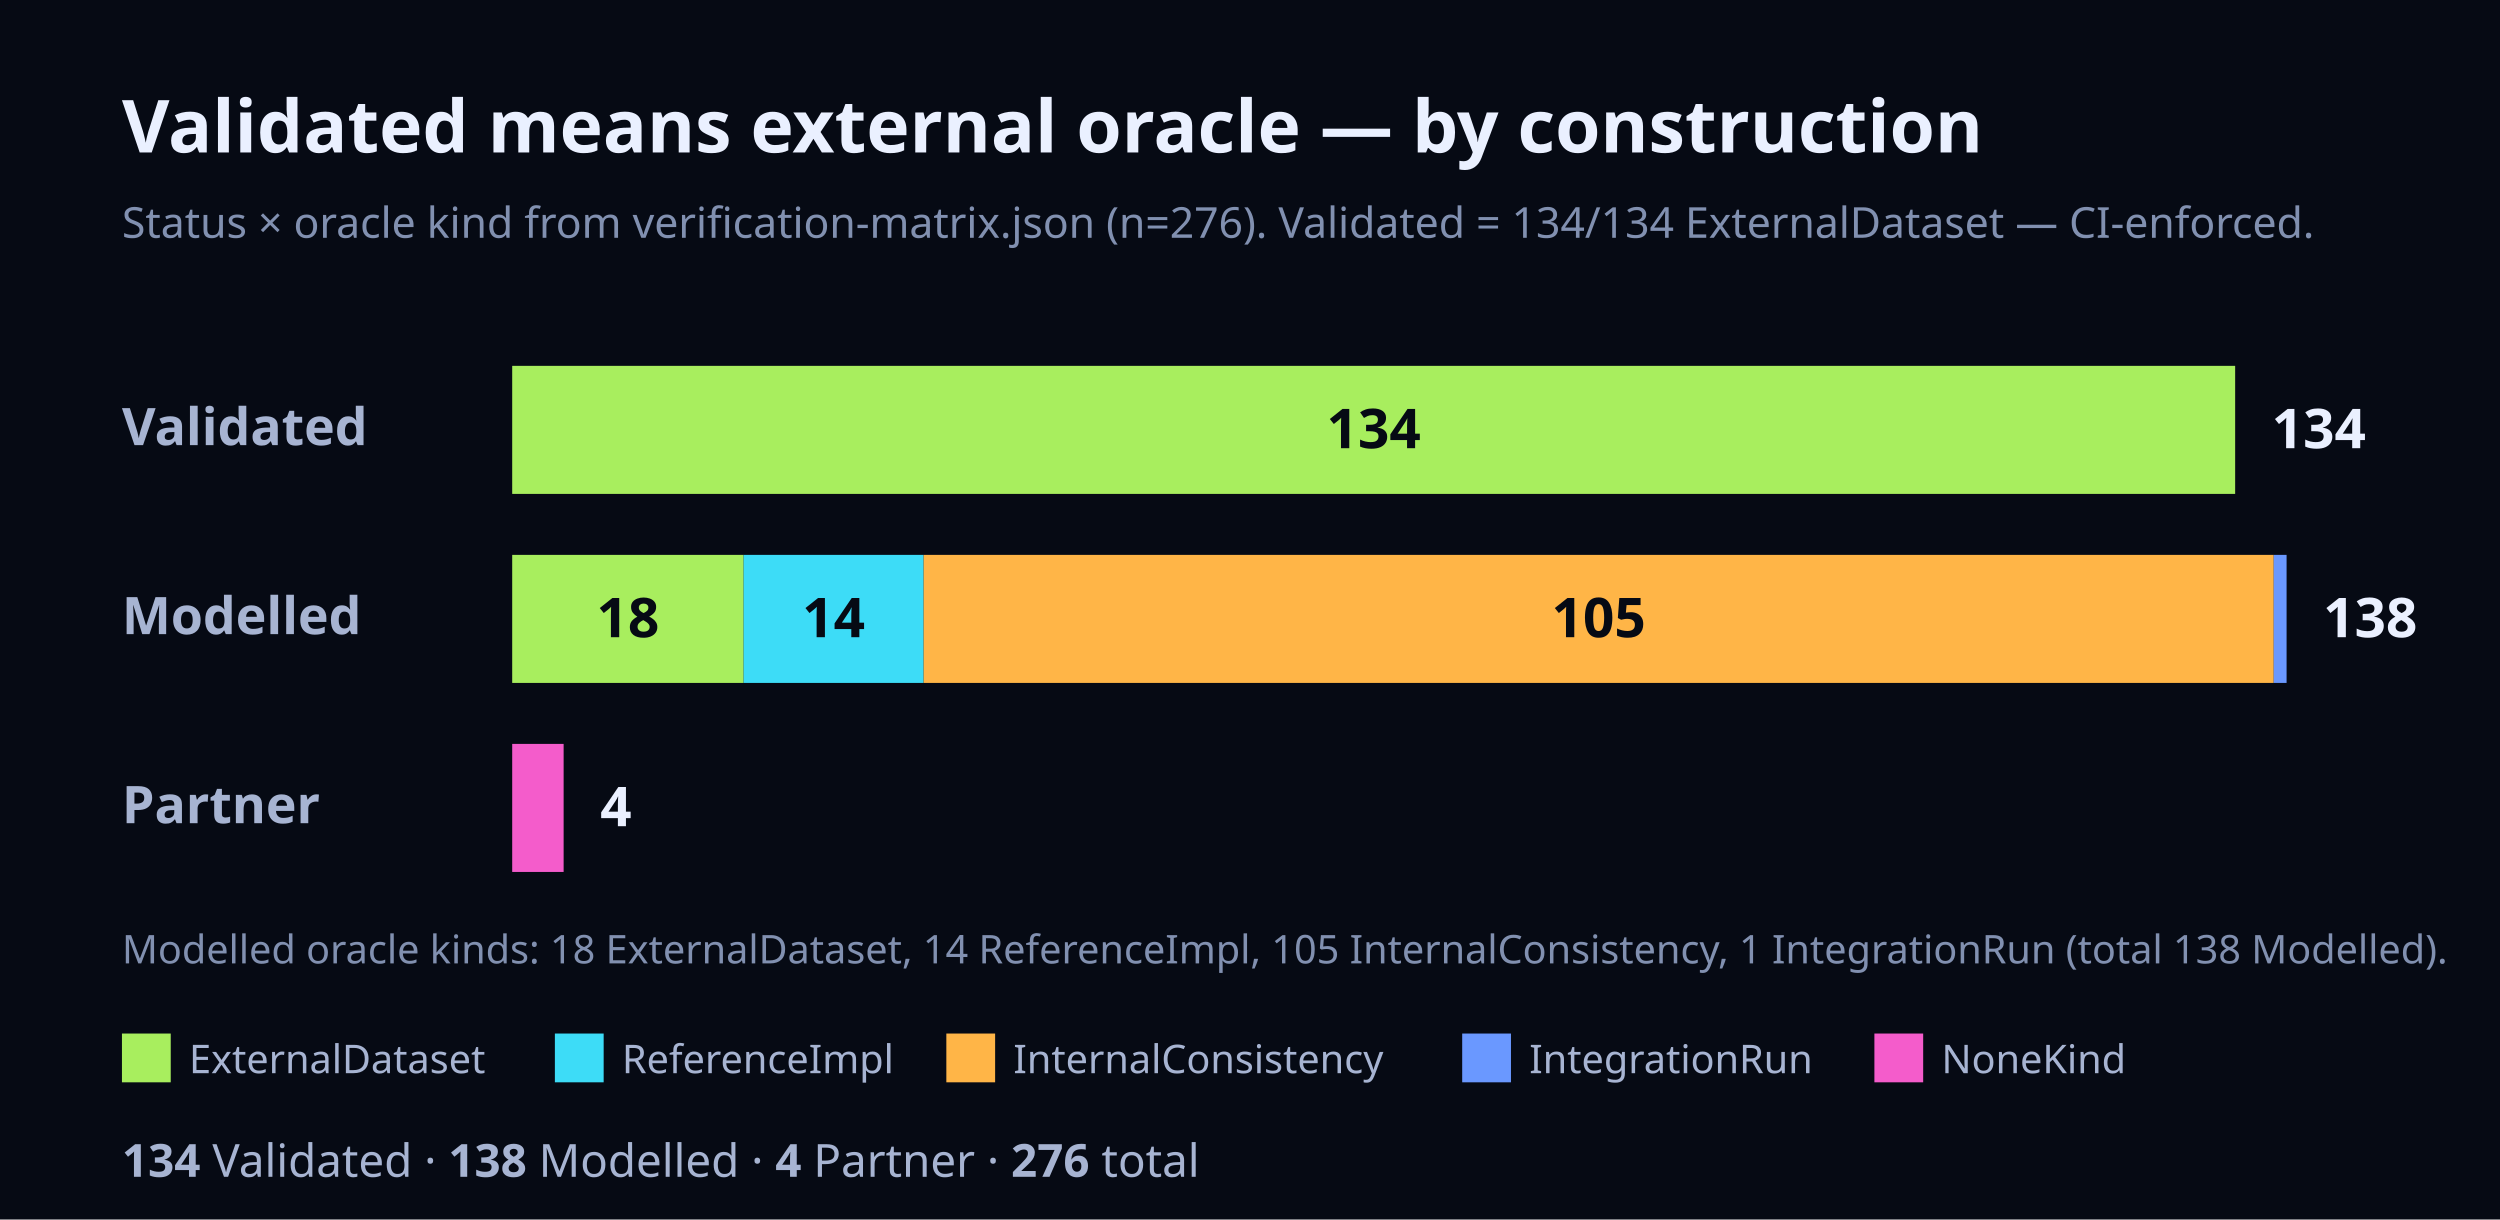
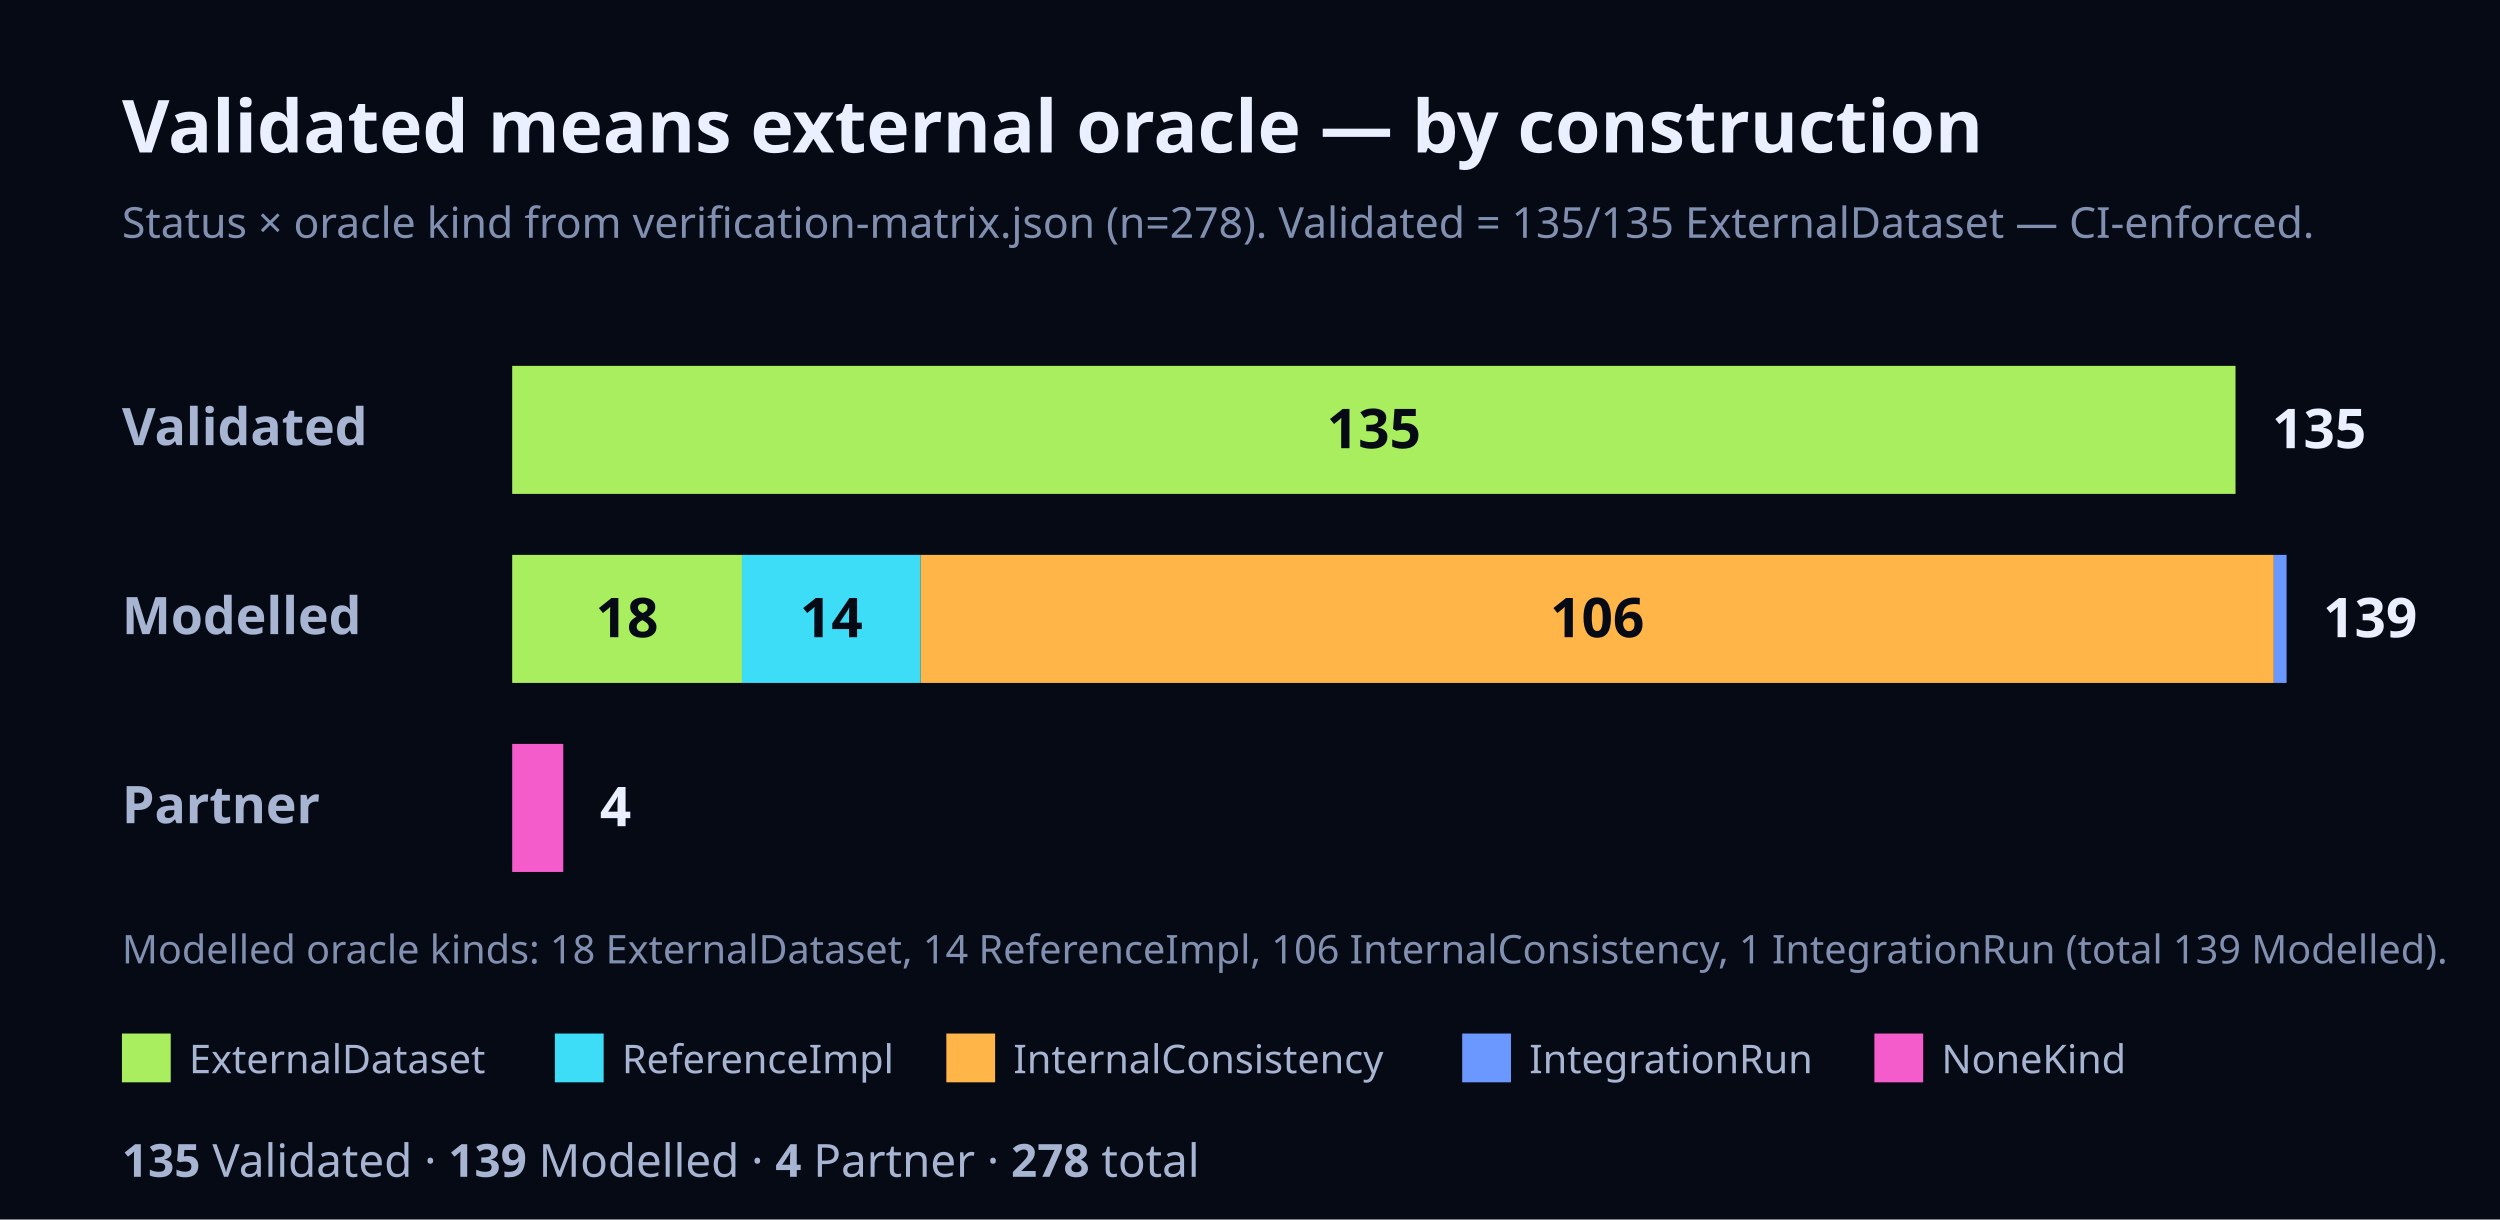
<svg xmlns="http://www.w3.org/2000/svg" width="820" height="400" viewBox="0 0 820 400" font-family="Geist, ui-sans-serif, system-ui, sans-serif">
  <rect x="0" y="0" width="820" height="400" fill="#060A14" />
  <text x="40" y="50" font-size="24" font-weight="700" fill="#EAF0FF">Validated means external oracle — by construction</text>
-   <text x="40" y="78" font-size="14" fill="#8190B0">Status × oracle kind from verification-matrix.json (n=276). Validated = 134/134 ExternalDataset — CI-enforced.</text>
+   <text x="40" y="78" font-size="14" fill="#8190B0">Status × oracle kind from verification-matrix.json (n=278). Validated = 135/135 ExternalDataset — CI-enforced.</text>
  <text x="40" y="146" font-size="17" font-weight="700" fill="#A7B4D2">Validated</text>
-   <rect x="168" y="120" width="565.13" height="42" fill="#A8EE5E" />
-   <text x="450.57" y="147" font-size="18" font-weight="700" fill="#060A14" text-anchor="middle">134</text>
-   <text x="745.13" y="147" font-size="18" font-weight="700" fill="#EAF0FF">134</text>
+   <rect x="168" y="120" width="565.25" height="42" fill="#A8EE5E" />
+   <text x="450.63" y="147" font-size="18" font-weight="700" fill="#060A14" text-anchor="middle">135</text>
+   <text x="745.25" y="147" font-size="18" font-weight="700" fill="#EAF0FF">135</text>
  <text x="40" y="208" font-size="17" font-weight="700" fill="#A7B4D2">Modelled</text>
-   <rect x="168" y="182" width="75.91" height="42" fill="#A8EE5E" />
-   <text x="205.96" y="209" font-size="18" font-weight="700" fill="#060A14" text-anchor="middle">18</text>
-   <rect x="243.91" y="182" width="59.04" height="42" fill="#3DDCF7" />
-   <text x="273.43" y="209" font-size="18" font-weight="700" fill="#060A14" text-anchor="middle">14</text>
-   <rect x="302.96" y="182" width="442.83" height="42" fill="#FFB547" />
-   <text x="524.37" y="209" font-size="18" font-weight="700" fill="#060A14" text-anchor="middle">105</text>
-   <rect x="745.78" y="182" width="4.22" height="42" fill="#6A98FF" />
-   <text x="762" y="209" font-size="18" font-weight="700" fill="#EAF0FF">138</text>
+   <rect x="168" y="182" width="75.37" height="42" fill="#A8EE5E" />
+   <text x="205.68" y="209" font-size="18" font-weight="700" fill="#060A14" text-anchor="middle">18</text>
+   <rect x="243.37" y="182" width="58.62" height="42" fill="#3DDCF7" />
+   <text x="272.68" y="209" font-size="18" font-weight="700" fill="#060A14" text-anchor="middle">14</text>
+   <rect x="301.99" y="182" width="443.83" height="42" fill="#FFB547" />
+   <text x="523.9" y="209" font-size="18" font-weight="700" fill="#060A14" text-anchor="middle">106</text>
+   <rect x="745.81" y="182" width="4.19" height="42" fill="#6A98FF" />
+   <text x="762" y="209" font-size="18" font-weight="700" fill="#EAF0FF">139</text>
  <text x="40" y="270" font-size="17" font-weight="700" fill="#A7B4D2">Partner</text>
-   <rect x="168" y="244" width="16.87" height="42" fill="#F45CCB" />
-   <text x="196.87" y="271" font-size="18" font-weight="700" fill="#EAF0FF">4</text>
-   <text x="40" y="316" font-size="13" fill="#8190B0">Modelled oracle kinds: 18 ExternalDataset, 14 ReferenceImpl, 105 InternalConsistency, 1 IntegrationRun (total 138 Modelled).</text>
+   <rect x="168" y="244" width="16.75" height="42" fill="#F45CCB" />
+   <text x="196.75" y="271" font-size="18" font-weight="700" fill="#EAF0FF">4</text>
+   <text x="40" y="316" font-size="13" fill="#8190B0">Modelled oracle kinds: 18 ExternalDataset, 14 ReferenceImpl, 106 InternalConsistency, 1 IntegrationRun (total 139 Modelled).</text>
  <rect x="40" y="339" width="16" height="16" fill="#A8EE5E" />
  <text x="62" y="352" font-size="13" fill="#A7B4D2">ExternalDataset</text>
  <rect x="182" y="339" width="16" height="16" fill="#3DDCF7" />
  <text x="204" y="352" font-size="13" fill="#A7B4D2">ReferenceImpl</text>
  <rect x="310.4" y="339" width="16" height="16" fill="#FFB547" />
  <text x="332.4" y="352" font-size="13" fill="#A7B4D2">InternalConsistency</text>
  <rect x="479.6" y="339" width="16" height="16" fill="#6A98FF" />
  <text x="501.6" y="352" font-size="13" fill="#A7B4D2">IntegrationRun</text>
  <rect x="614.8" y="339" width="16" height="16" fill="#F45CCB" />
  <text x="636.8" y="352" font-size="13" fill="#A7B4D2">NoneKind</text>
  <text x="40" y="386" font-size="15" fill="#A7B4D2">
-     <tspan font-weight="700">134</tspan> Validated · <tspan font-weight="700">138</tspan> Modelled · <tspan font-weight="700">4</tspan> Partner · <tspan font-weight="700">276</tspan> total</text>
+     <tspan font-weight="700">135</tspan> Validated · <tspan font-weight="700">139</tspan> Modelled · <tspan font-weight="700">4</tspan> Partner · <tspan font-weight="700">278</tspan> total</text>
</svg>
